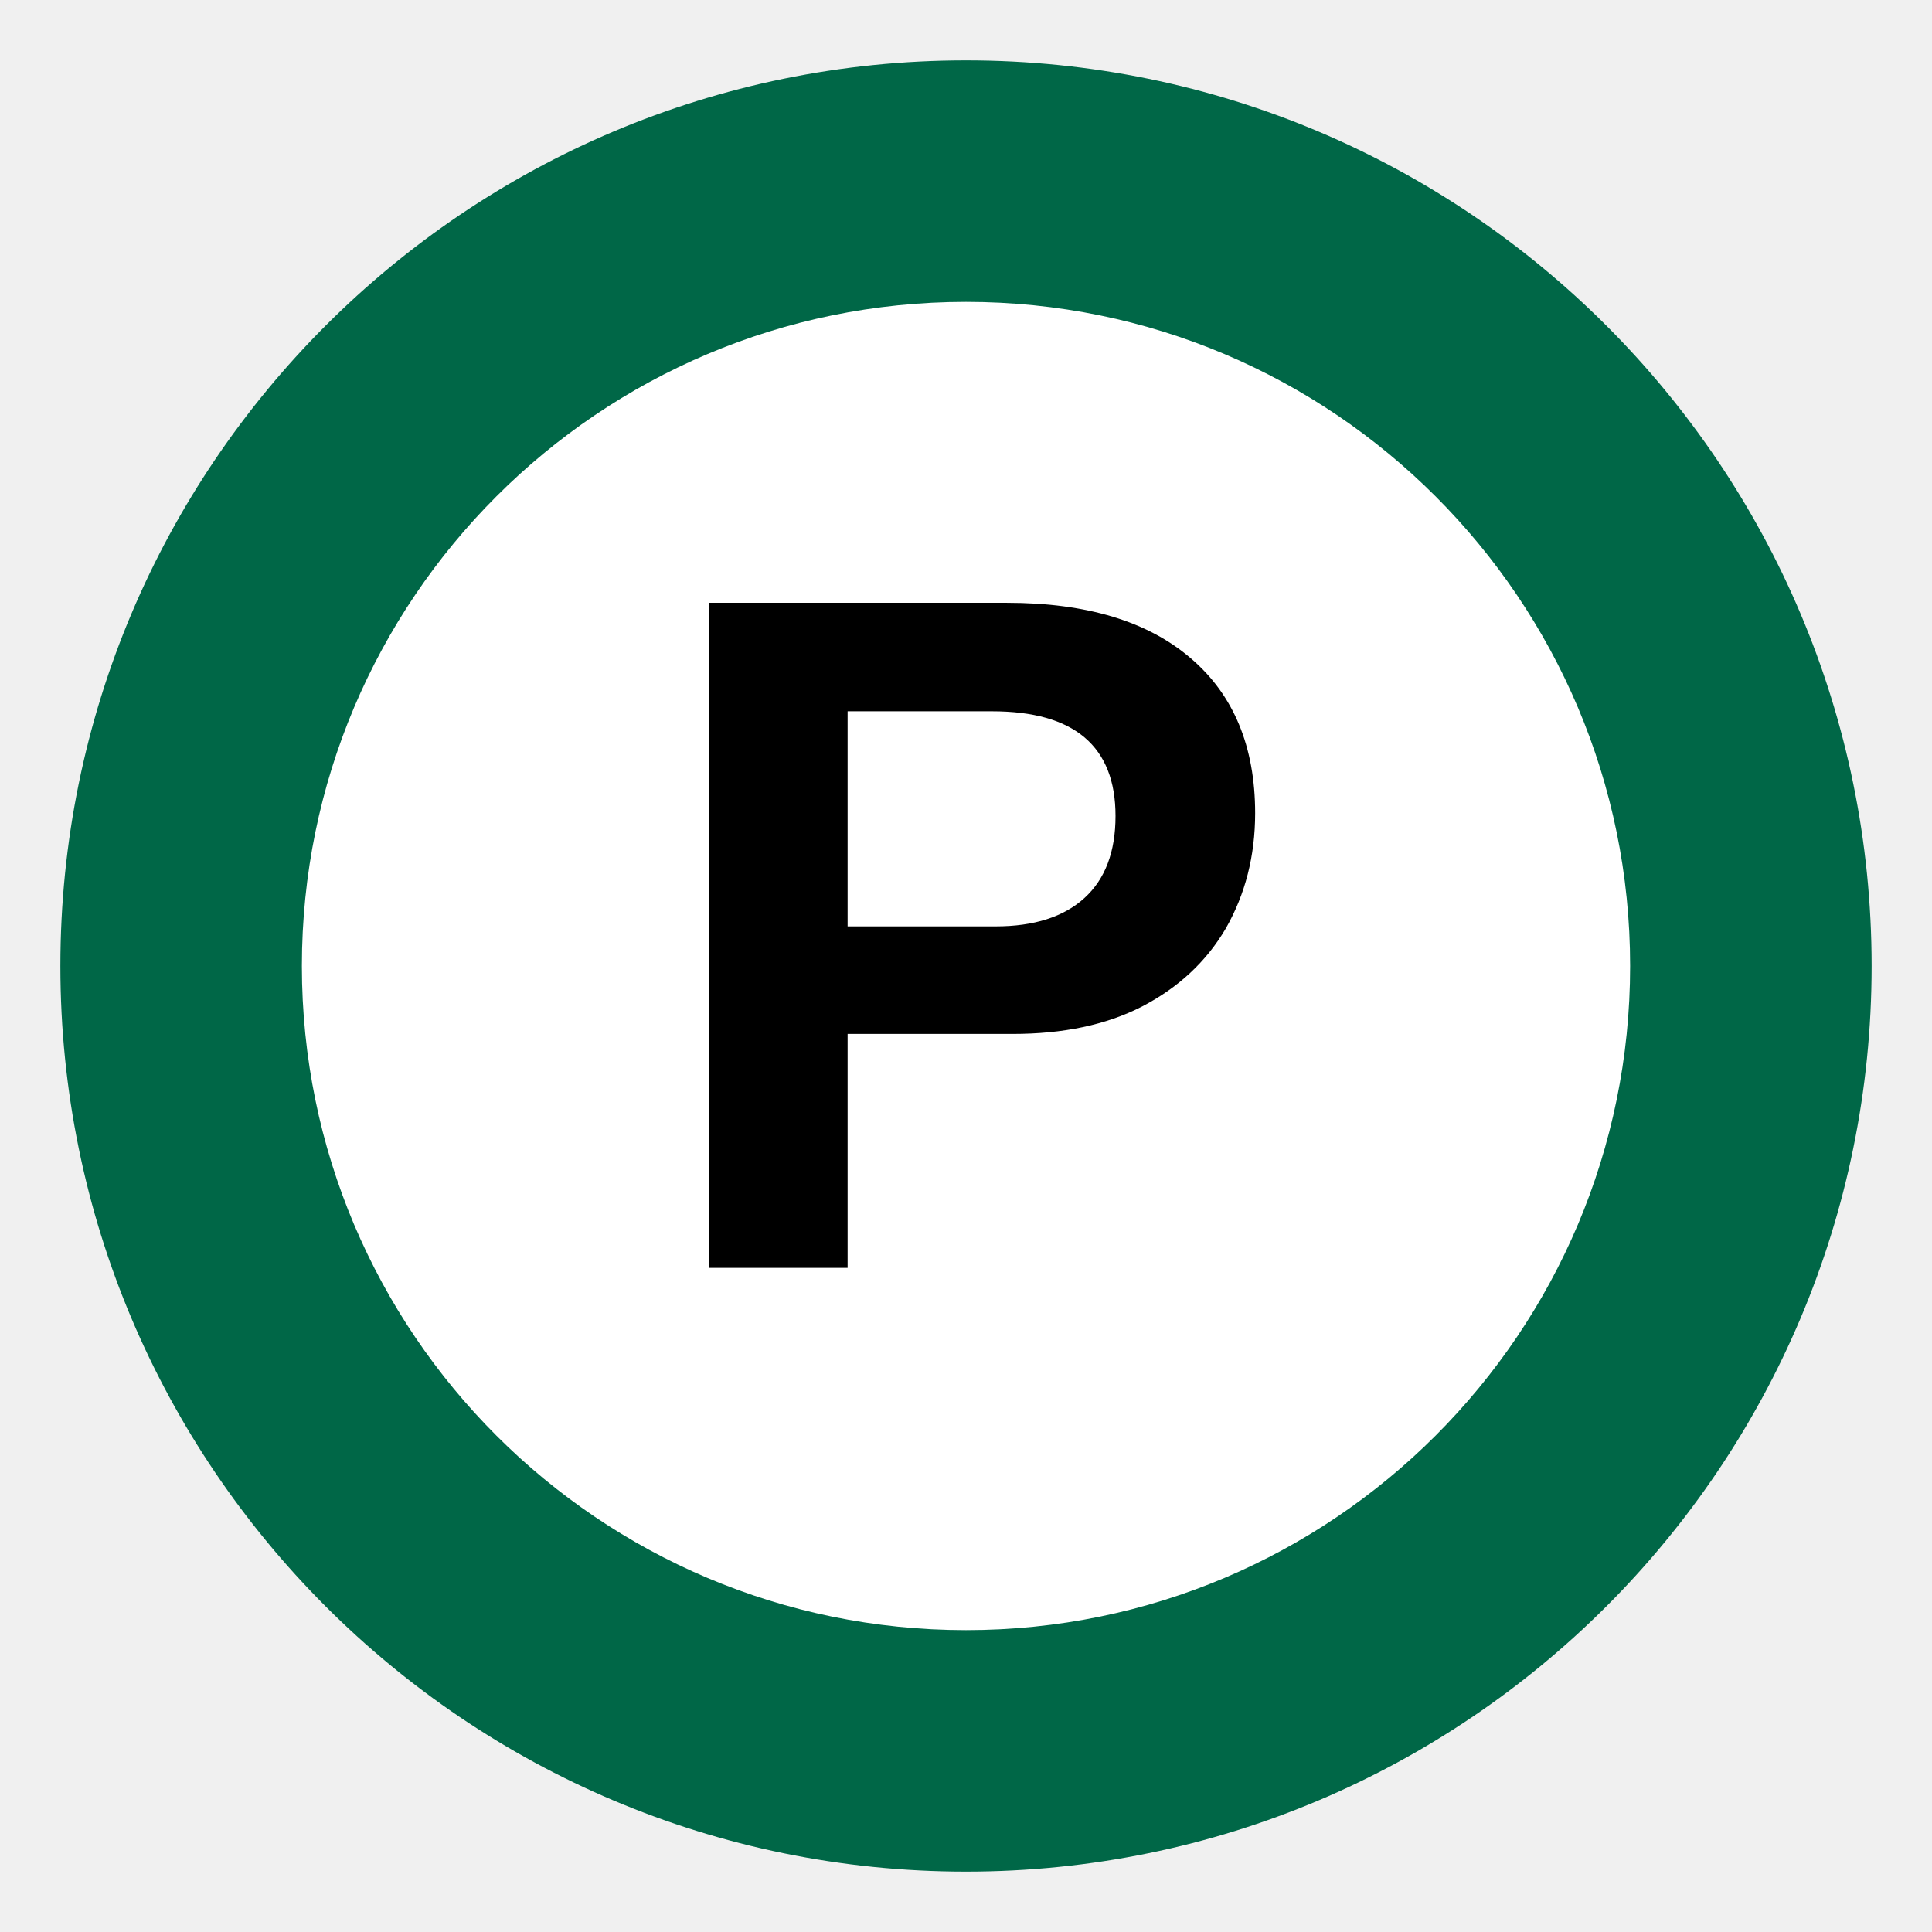
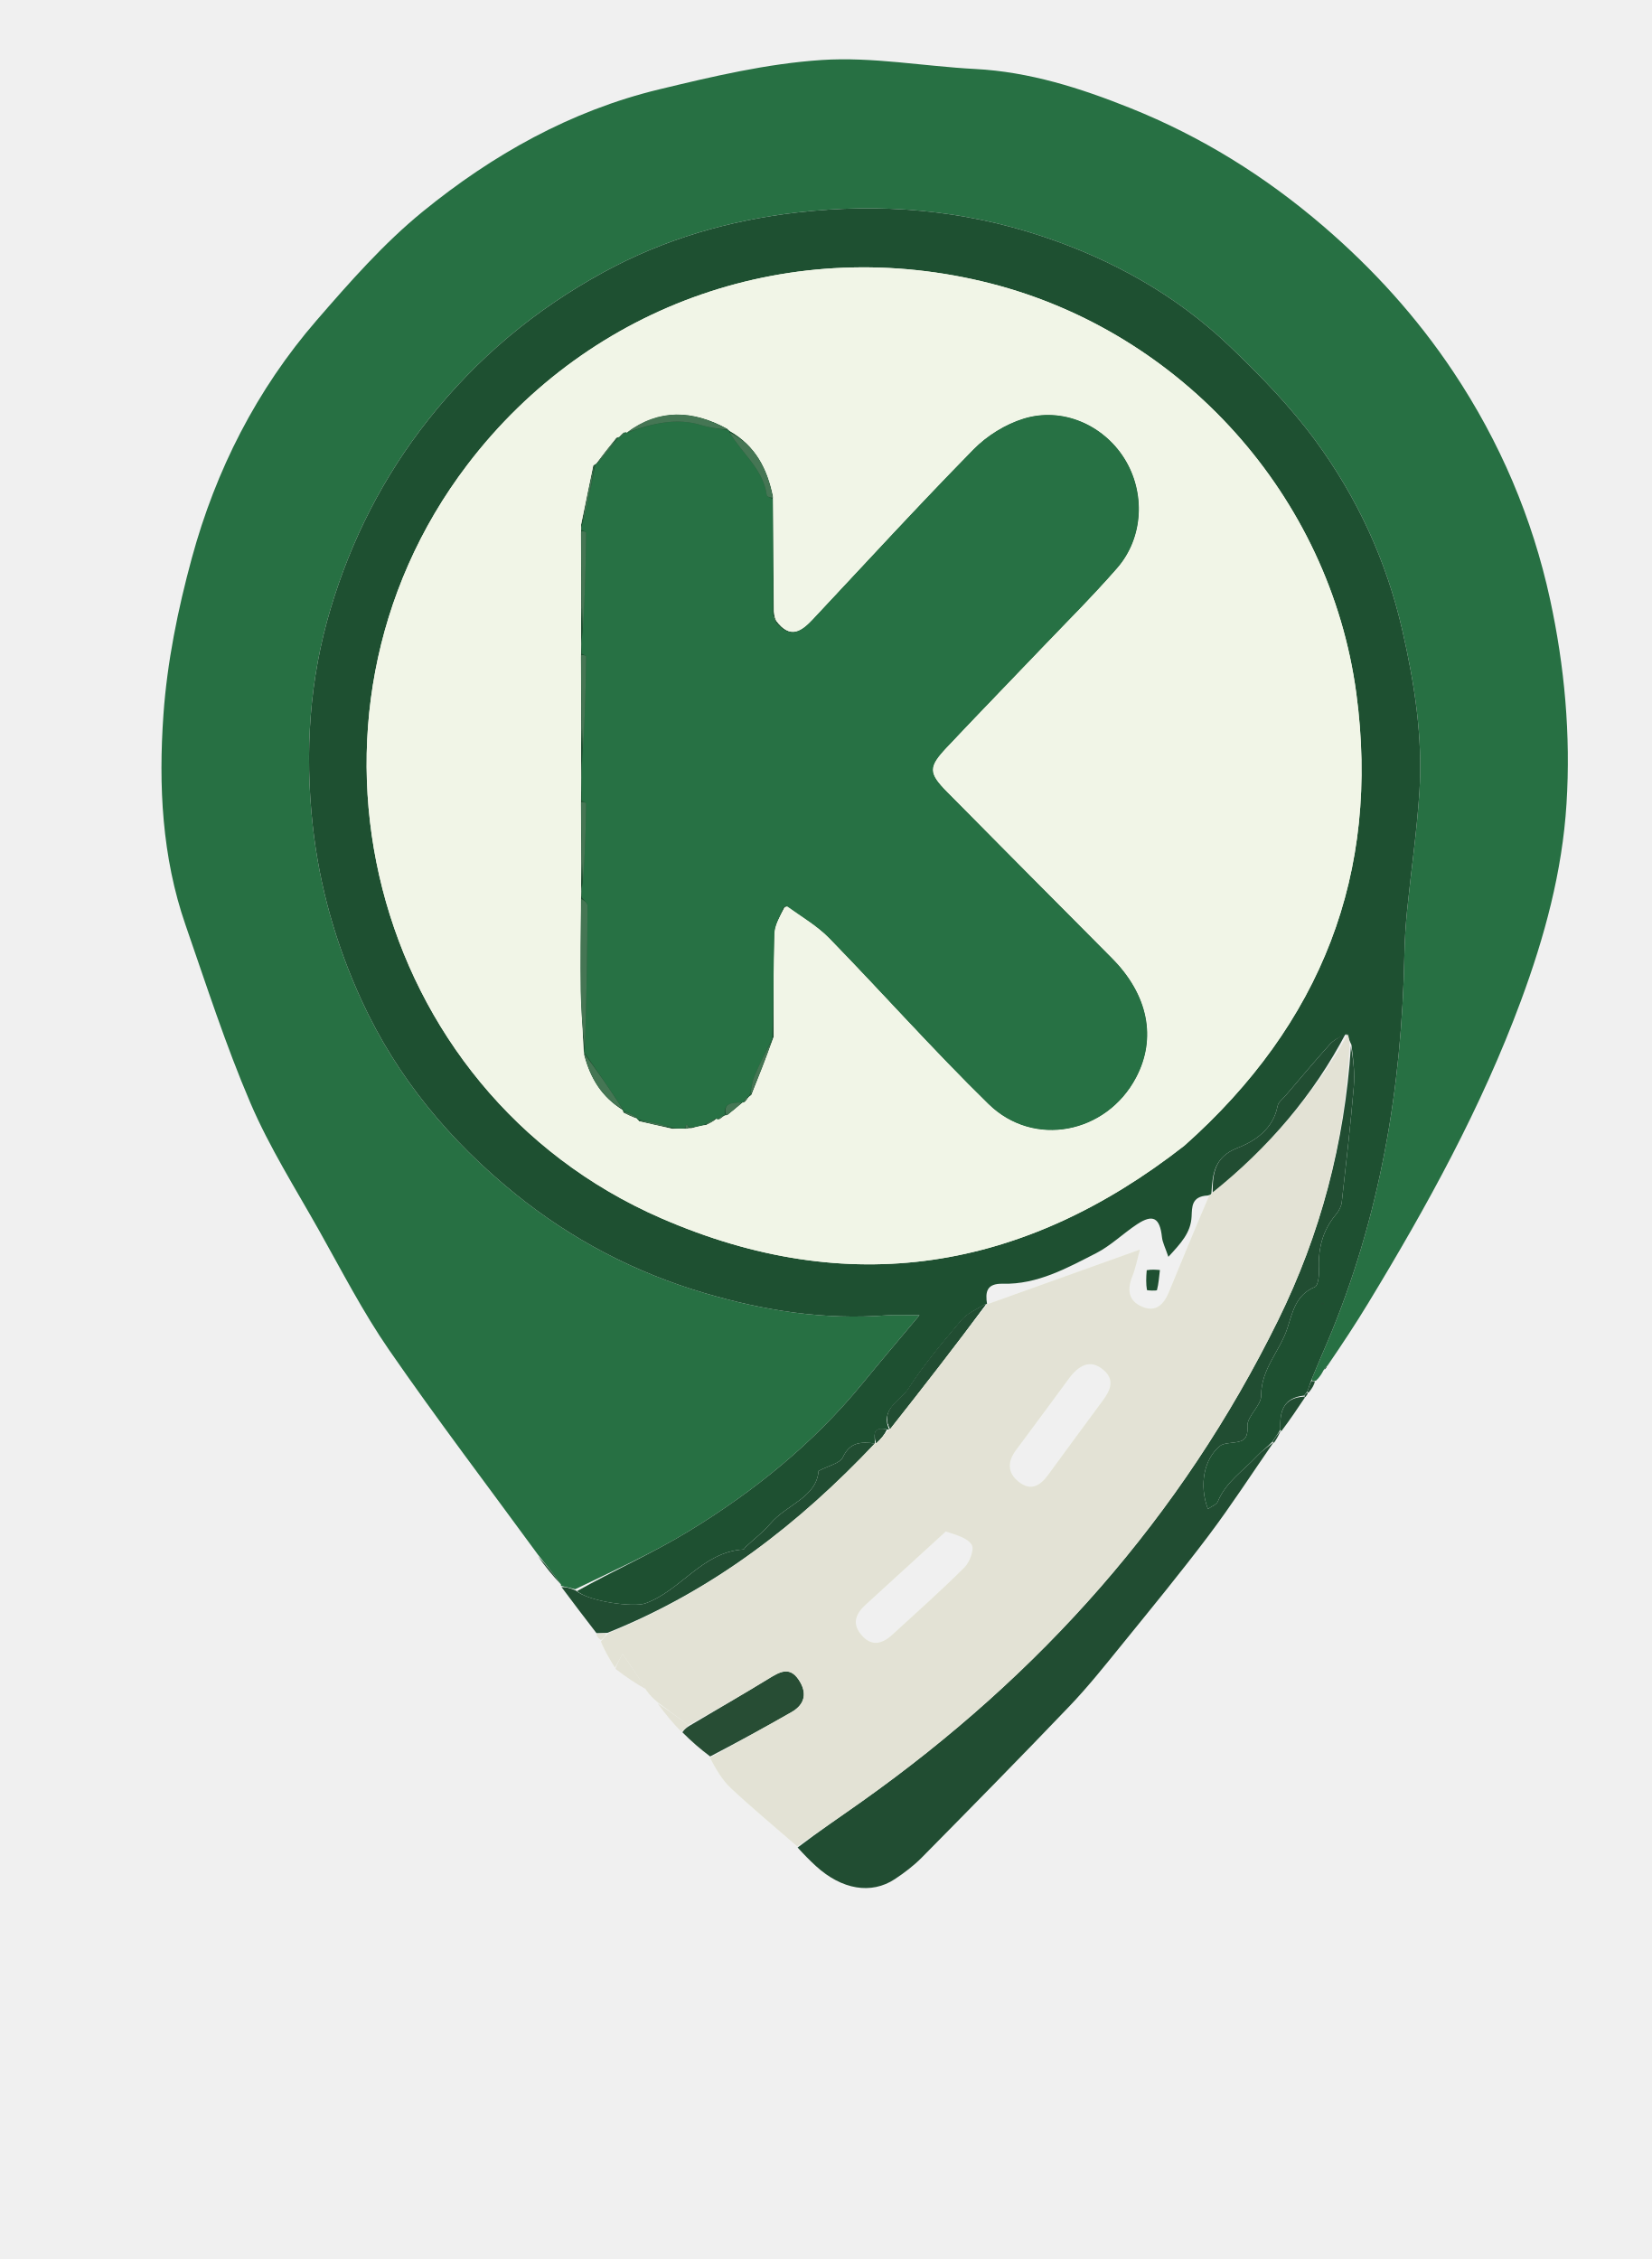
- <svg xmlns="http://www.w3.org/2000/svg" viewBox="0 0 32 32">
-   <circle cx="16" cy="16" r="15" fill="#006747" />
-   <circle cx="16" cy="16" r="11" fill="white" />
-   <text x="16" y="21" font-family="Arial, sans-serif" font-size="16" font-weight="bold" fill="black" text-anchor="middle">P</text>
+ <svg xmlns="http://www.w3.org/2000/svg" version="1.1" id="Layer_1" x="0px" y="0px" width="100%" viewBox="0 0 427 584" enable-background="new 0 0 427 584" xml:space="preserve">
+   <path fill="none" opacity="1" stroke="none" d=" M1,213   C1,142.017 1,71.535 1,1.026   C143.281,1.026 285.561,1.026 427.921,1.026   C427.921,195.566 427.921,390.132 427.921,584.849   C285.667,584.849 143.333,584.849 1,584.849   C1,461.105 1,337.303 1,213  M338.65,359.796   C339.168,358.916 339.687,358.035 340.73,356.837   C341.203,355.955 341.676,355.073 342.604,353.962   C342.799,353.69 342.994,353.417 343.68,352.633   C346.997,347.414 350.407,342.251 353.616,336.966   C368.826,311.924 382.923,286.32 393.133,258.743   C399.244,242.24 403.824,225.385 404.925,207.753   C406.036,189.972 404.427,172.266 400.676,154.972   C396.102,133.882 387.685,114.148 375.637,96.088   C366.216,81.965 354.97,69.562 342.067,58.476   C327.018,45.547 310.495,35.272 292.106,27.911   C279.212,22.75 266.113,18.571 252.073,17.835   C238.821,17.139 225.497,14.648 212.375,15.513   C198.264,16.443 184.208,19.771 170.382,23.106   C147.52,28.619 127.288,40.01 109.252,54.72   C99.18,62.934 90.416,72.913 81.86,82.788   C66.348,100.693 55.77,121.533 49.583,144.278   C45.985,157.506 43.19,171.202 42.24,184.84   C40.968,203.087 41.848,221.511 47.955,239.126   C53.303,254.555 58.315,270.155 64.73,285.143   C69.633,296.597 76.386,307.274 82.519,318.183   C88.356,328.564 93.829,339.231 100.579,349.001   C112.982,366.953 126.206,384.339 139.039,402.677   C141.032,405.109 143.024,407.541 144.999,409.999   C144.999,409.999 145.023,409.981 145.277,410.621   C148.241,414.475 151.205,418.33 154.095,422.773   C154.41,423.178 154.725,423.584 155.045,424.765   C156.348,426.883 157.65,429.001 159.247,431.765   C161.823,433.531 164.399,435.296 167.181,437.644   C168.104,438.436 169.028,439.228 170.021,440.722   C171.988,443.116 173.956,445.51 176.502,448.256   C178.732,450.188 180.961,452.12 183.113,454.763   C185.038,457.294 186.66,460.148 188.949,462.29   C194.493,467.477 200.348,472.332 206.265,477.926   C207.816,479.432 209.329,480.98 210.926,482.436   C217.593,488.517 225.202,489.83 231.313,485.784   C233.783,484.149 236.198,482.318 238.272,480.215   C251.096,467.216 263.91,454.203 276.523,441   C281.293,436.006 285.617,430.571 289.973,425.199   C297.547,415.858 305.188,406.559 312.422,396.958   C318.261,389.209 323.542,381.04 329.645,372.785   C330.101,371.862 330.558,370.939 331.638,369.754   C333.526,366.93 335.415,364.106 337.646,360.95   C337.83,360.687 337.979,360.407 338.65,359.796  z" />
+   <path fill="#277043" opacity="1" stroke="none" d=" M342.149,354.191   C341.676,355.073 341.203,355.955 340.154,356.953   C339.367,357.053 339.157,357.037 339.008,356.654   C340.449,353.1 341.857,349.923 343.207,346.723   C356.685,314.783 362.369,281.3 363.019,246.811   C363.09,243.004 363.333,239.191 363.714,235.403   C364.741,225.19 366.233,215.012 366.9,204.779   C367.823,190.605 365.627,176.675 362.469,162.874   C358.375,144.979 350.791,128.56 340.012,113.895   C333.471,104.996 325.627,96.918 317.598,89.281   C303.82,76.177 287.438,67.085 269.421,61.095   C248.789,54.237 227.641,52.428 206.038,54.934   C188.395,56.98 171.689,61.822 156.07,70.339   C138.356,79.999 123.283,92.583 110.692,108.52   C99.058,123.245 90.818,139.5 85.484,157.273   C79.982,175.606 78.749,194.331 80.841,213.435   C82.58,229.306 86.913,244.376 93.501,258.711   C102.593,278.496 116.248,294.921 133.159,308.61   C147.775,320.441 164.076,328.965 182.173,334.305   C197.575,338.85 213.109,341.277 229.164,340.043   C231.507,339.863 233.875,340.018 237.668,340.018   C232.065,346.722 227.459,352.135 222.96,357.636   C210.301,373.115 194.961,385.528 178.013,395.86   C168.72,401.525 158.693,405.986 148.676,410.857   C147.244,410.477 146.134,410.229 145.023,409.981   C145.023,409.981 144.999,409.999 145.001,409.622   C143.031,406.817 141.06,404.389 139.088,401.961   C126.206,384.339 112.982,366.953 100.579,349.001   C93.829,339.231 88.356,328.564 82.519,318.183   C76.386,307.274 69.633,296.597 64.73,285.143   C58.315,270.155 53.303,254.555 47.955,239.126   C41.848,221.511 40.968,203.087 42.24,184.84   C43.19,171.202 45.985,157.506 49.583,144.278   C55.77,121.533 66.348,100.693 81.86,82.788   C90.416,72.913 99.18,62.934 109.252,54.72   C127.288,40.01 147.52,28.619 170.382,23.106   C184.208,19.771 198.264,16.443 212.375,15.513   C225.497,14.648 238.821,17.139 252.073,17.835   C266.113,18.571 279.212,22.75 292.106,27.911   C310.495,35.272 327.018,45.547 342.067,58.476   C354.97,69.562 366.216,81.965 375.637,96.088   C387.685,114.148 396.102,133.882 400.676,154.972   C404.427,172.266 406.036,189.972 404.925,207.753   C403.824,225.385 399.244,242.24 393.133,258.743   C382.923,286.32 368.826,311.924 353.616,336.966   C350.407,342.251 346.997,347.414 343.19,352.983   C342.517,353.618 342.333,353.905 342.149,354.191  z" />
+   <path fill="#F1F5E7" opacity="1" stroke="none" d=" M206.078,477.32   C200.348,472.332 194.493,467.477 188.949,462.29   C186.66,460.148 185.038,457.294 183.528,454.435   C190.843,450.282 197.782,446.527 204.625,442.602   C208.204,440.549 208.665,437.493 206.399,434.175   C204.017,430.686 201.417,432.303 198.697,433.965   C191.93,438.102 185.07,442.088 177.932,445.98   C175.062,443.889 172.507,441.954 169.952,440.019   C169.028,439.228 168.104,438.436 167.087,436.985   C165.103,433.606 163.214,430.886 160.921,427.584   C159.898,429.421 159.426,430.27 158.953,431.119   C157.65,429.001 156.348,426.883 155.336,424.365   C156.096,423.422 156.566,422.878 157.372,422.172   C184.397,411.156 206.536,393.927 226.136,373.16   C226.113,373.148 226.141,373.186 226.428,373.066   C227.656,371.895 228.596,370.844 229.613,369.732   C229.689,369.67 229.793,369.503 230.054,369.333   C238.612,358.49 246.909,347.818 255.155,337.126   C255.104,337.107 255.15,337.207 255.507,337.078   C268.516,332.414 281.168,327.879 294.657,323.045   C293.93,325.663 293.525,327.874 292.702,329.918   C291.313,333.37 291.596,336.282 295.25,337.829   C298.867,339.36 300.881,337.111 302.152,334.042   C305.587,325.751 308.97,317.439 312.568,309.091   C313.012,308.894 313.138,308.672 313.463,308.255   C327.904,296.661 339.518,283.087 348.428,267.362   C348.711,268.413 348.835,269.207 348.836,270.398   C347.571,295.587 341.3,319.093 330.38,341.297   C305.382,392.128 268.834,433.045 222.795,465.712   C217.262,469.638 211.652,473.453 206.078,477.32  M244.464,395.92   C237.591,402.202 230.722,408.488 223.843,414.763   C221.359,417.029 220.065,419.517 222.549,422.547   C225.213,425.796 228.017,425.042 230.711,422.57   C236.961,416.836 243.308,411.196 249.308,405.209   C250.666,403.854 251.905,400.544 251.184,399.365   C250.078,397.558 247.226,396.819 244.464,395.92  M276.618,355.949   C271.977,362.233 267.362,368.537 262.683,374.792   C260.431,377.802 260.284,380.662 263.334,383.091   C266.425,385.552 268.859,384.128 270.89,381.357   C275.608,374.918 280.323,368.476 285.075,362.062   C287.026,359.429 288.255,356.712 285.239,354.156   C282.23,351.607 279.418,352.418 276.618,355.949  z" />
+   <path fill="#214D32" opacity="1" stroke="none" d=" M206.172,477.623   C211.652,473.453 217.262,469.638 222.795,465.712   C268.834,433.045 305.382,392.128 330.38,341.297   C341.3,319.093 347.571,295.587 349.202,270.471   C349.792,273.762 350.24,277.406 349.934,280.986   C349.084,290.932 347.954,300.856 346.83,310.777   C346.706,311.869 346.098,313.051 345.376,313.905   C341.85,318.079 340.668,322.876 340.934,328.24   C341.01,329.768 340.715,332.364 339.864,332.716   C334.963,334.747 334.15,339.092 332.776,343.356   C330.872,349.267 325.952,353.886 325.994,360.801   C326.01,363.43 322.29,366.15 322.446,368.696   C322.688,372.659 320.746,372.702 318.165,373.02   C317.215,373.137 316.087,373.234 315.394,373.785   C311.242,377.087 309.872,383.876 312.232,390.108   C313.183,389.417 314.461,388.984 314.799,388.163   C316.894,383.07 321.461,380.17 324.986,376.361   C326.161,375.09 327.63,374.09 328.99,372.989   C329.017,373.012 329.07,373.058 329.07,373.058   C323.542,381.04 318.261,389.209 312.422,396.958   C305.188,406.559 297.547,415.858 289.973,425.199   C285.617,430.571 281.293,436.006 276.523,441   C263.91,454.203 251.096,467.216 238.272,480.215   C236.198,482.318 233.783,484.149 231.313,485.784   C225.202,489.83 217.593,488.517 210.926,482.436   C209.329,480.98 207.816,479.432 206.172,477.623  z" />
+   <path fill="#214D32" opacity="1" stroke="none" d=" M226.159,373.173   C206.536,393.927 184.397,411.156 157.017,422.119   C155.605,422.214 154.887,422.199 154.169,422.185   C151.205,418.33 148.241,414.475 145.15,410.301   C146.134,410.229 147.244,410.477 148.851,411.187   C152.092,414.007 163.764,415.599 166.795,414.514   C176.002,411.22 181.497,401.229 192.129,400.568   C192.358,400.554 192.54,400.087 192.776,399.867   C194.916,397.871 197.281,396.068 199.163,393.854   C203.352,388.929 211.074,387.112 211.589,380.267   C214.219,378.868 217.129,378.31 217.863,376.736   C219.748,372.695 222.71,372.731 226.159,373.173  z" />
+   <path fill="#274D34" opacity="1" stroke="none" d=" M178.248,446.135   C185.07,442.088 191.93,438.102 198.697,433.965   C201.417,432.303 204.017,430.686 206.399,434.175   C208.665,437.493 208.204,440.549 204.625,442.602   C197.782,446.527 190.843,450.282 183.568,454.08   C180.961,452.12 178.732,450.188 176.388,447.83   C176.932,446.981 177.59,446.558 178.248,446.135  z" />
+   <path fill="#214D32" opacity="1" stroke="none" d=" M337.303,361.283   C335.415,364.106 333.526,366.93 331.309,369.869   C330.981,369.983 330.947,369.951 330.964,369.543   C330.733,364.756 331.789,361.341 337.074,361.068   C337.15,361.14 337.303,361.283 337.303,361.283  z" />
+   <path fill="#E3E2D5" opacity="1" stroke="none" d=" M159.1,431.442   C159.426,430.27 159.898,429.421 160.921,427.584   C163.214,430.886 165.103,433.606 166.984,436.694   C164.399,435.296 161.823,433.531 159.1,431.442  z" />
+   <path fill="#E3E2D5" opacity="1" stroke="none" d=" M177.932,445.98   C177.59,446.558 176.932,446.981 176.099,447.654   C173.956,445.51 171.988,443.116 169.986,440.37   C172.507,441.954 175.062,443.889 177.932,445.98  z" />
+   <path fill="#214D32" opacity="1" stroke="none" d=" M139.064,402.319   C141.06,404.389 143.031,406.817 145.01,409.609   C143.024,407.541 141.032,405.109 139.064,402.319  z" />
+   <path fill="#E3E2D5" opacity="1" stroke="none" d=" M154.132,422.479   C154.887,422.199 155.605,422.214 156.679,422.281   C156.566,422.878 156.096,423.422 155.334,423.978   C154.725,423.584 154.41,423.178 154.132,422.479  z" />
+   <path fill="#214D32" opacity="1" stroke="none" d=" M338.947,357.021   C339.157,357.037 339.367,357.053 339.891,357.111   C339.687,358.035 339.168,358.916 338.344,359.92   C338.037,360.044 337.976,359.982 337.986,359.652   C338.313,358.555 338.63,357.788 338.947,357.021  z" />
+   <path fill="#214D32" opacity="1" stroke="none" d=" M330.998,369.999   C330.558,370.939 330.101,371.862 329.357,372.921   C329.07,373.058 329.017,373.012 329.009,372.644   C329.65,371.501 330.298,370.726 330.947,369.951   C330.947,369.951 330.981,369.983 330.998,369.999  z" />
+   <path fill="#214D32" opacity="1" stroke="none" d=" M338.066,360.076   C337.979,360.407 337.83,360.687 337.475,361.116   C337.303,361.283 337.15,361.14 337.187,360.855   C337.421,360.306 337.672,360.11 337.976,359.982   C337.976,359.982 338.037,360.044 338.066,360.076  z" />
+   <path fill="#1E5031" opacity="1" stroke="none" d=" M342.376,354.076   C342.333,353.905 342.517,353.618 342.945,353.239   C342.994,353.417 342.799,353.69 342.376,354.076  z" />
+   <path fill="#1E5031" opacity="1" stroke="none" d=" M337.986,359.652   C337.672,360.11 337.421,360.306 337.111,360.784   C331.789,361.341 330.733,364.756 330.964,369.543   C330.298,370.726 329.65,371.501 328.983,372.621   C327.63,374.09 326.161,375.09 324.986,376.361   C321.461,380.17 316.894,383.07 314.799,388.163   C314.461,388.984 313.183,389.417 312.232,390.108   C309.872,383.876 311.242,377.087 315.394,373.785   C316.087,373.234 317.215,373.137 318.165,373.02   C320.746,372.702 322.688,372.659 322.446,368.696   C322.29,366.15 326.01,363.43 325.994,360.801   C325.952,353.886 330.872,349.267 332.776,343.356   C334.15,339.092 334.963,334.747 339.864,332.716   C340.715,332.364 341.01,329.768 340.934,328.24   C340.668,322.876 341.85,318.079 345.376,313.905   C346.098,313.051 346.706,311.869 346.83,310.777   C347.954,300.856 349.084,290.932 349.934,280.986   C350.24,277.406 349.792,273.762 349.323,270.075   C348.835,269.207 348.711,268.413 348.059,267.365   C346.237,268.075 344.741,268.858 343.687,270.036   C339.817,274.358 336.088,278.807 332.32,283.218   C331.572,284.093 330.432,284.929 330.239,285.931   C329.105,291.809 324.53,294.963 319.894,296.758   C313.919,299.071 313.445,303.396 313.139,308.379   C313.138,308.672 313.012,308.894 312.159,309.064   C307.918,309.3 308.142,312.062 308.01,314.535   C307.785,318.734 305.234,321.405 302.011,324.916   C301.209,322.527 300.498,321.208 300.351,319.829   C299.817,314.832 298.037,313.779 293.918,316.495   C290.308,318.876 287.136,322.032 283.328,323.978   C275.754,327.846 268.139,332.087 259.246,331.872   C254.993,331.77 254.644,333.997 255.15,337.207   C255.15,337.207 255.104,337.107 254.79,337.118   C252.469,338.502 250.04,339.52 248.532,341.312   C243.722,347.029 238.847,352.772 234.826,359.037   C232.798,362.197 227.524,364.19 229.793,369.503   C229.793,369.503 229.689,369.67 229.228,369.53   C225.18,368.781 226.229,371.376 226.141,373.186   C226.141,373.186 226.113,373.148 226.136,373.16   C222.71,372.731 219.748,372.695 217.863,376.736   C217.129,378.31 214.219,378.868 211.589,380.267   C211.074,387.112 203.352,388.929 199.163,393.854   C197.281,396.068 194.916,397.871 192.776,399.867   C192.54,400.087 192.358,400.554 192.129,400.568   C181.497,401.229 176.002,411.22 166.795,414.514   C163.764,415.599 152.092,414.007 149.173,411.319   C158.693,405.986 168.72,401.525 178.013,395.86   C194.961,385.528 210.301,373.115 222.96,357.636   C227.459,352.135 232.065,346.722 237.668,340.018   C233.875,340.018 231.507,339.863 229.164,340.043   C213.109,341.277 197.575,338.85 182.173,334.305   C164.076,328.965 147.775,320.441 133.159,308.61   C116.248,294.921 102.593,278.496 93.501,258.711   C86.913,244.376 82.58,229.306 80.841,213.435   C78.749,194.331 79.982,175.606 85.484,157.273   C90.818,139.5 99.058,123.245 110.692,108.52   C123.283,92.583 138.356,79.999 156.07,70.339   C171.689,61.822 188.395,56.98 206.038,54.934   C227.641,52.428 248.789,54.237 269.421,61.095   C287.438,67.085 303.82,76.177 317.598,89.281   C325.627,96.918 333.471,104.996 340.012,113.895   C350.791,128.56 358.375,144.979 362.469,162.874   C365.627,176.675 367.823,190.605 366.9,204.779   C366.233,215.012 364.741,225.19 363.714,235.403   C363.333,239.191 363.09,243.004 363.019,246.811   C362.369,281.3 356.685,314.783 343.207,346.723   C341.857,349.923 340.449,353.1 339.008,356.654   C338.63,357.788 338.313,358.555 337.986,359.652  z" />
+   <path fill="#E3E2D5" opacity="1" stroke="none" d=" M206.078,477.32   C200.348,472.332 194.493,467.477 188.949,462.29   C186.66,460.148 185.038,457.294 183.528,454.435   C190.843,450.282 197.782,446.527 204.625,442.602   C208.204,440.549 208.665,437.493 206.399,434.175   C204.017,430.686 201.417,432.303 198.697,433.965   C191.93,438.102 185.07,442.088 177.932,445.98   C175.062,443.889 172.507,441.954 169.952,440.019   C169.028,439.228 168.104,438.436 167.087,436.985   C165.103,433.606 163.214,430.886 160.921,427.584   C159.898,429.421 159.426,430.27 158.953,431.119   C157.65,429.001 156.348,426.883 155.336,424.365   C156.096,423.422 156.566,422.878 157.372,422.172   C184.397,411.156 206.536,393.927 226.136,373.16   C226.113,373.148 226.141,373.186 226.428,373.066   C227.656,371.895 228.596,370.844 229.613,369.732   C229.689,369.67 229.793,369.503 230.054,369.333   C238.612,358.49 246.909,347.818 255.155,337.126   C255.104,337.107 255.15,337.207 255.507,337.078   C268.516,332.414 281.168,327.879 294.657,323.045   C293.93,325.663 293.525,327.874 292.702,329.918   C291.313,333.37 291.596,336.282 295.25,337.829   C298.867,339.36 300.881,337.111 302.152,334.042   C305.587,325.751 308.97,317.439 312.568,309.091   C313.012,308.894 313.138,308.672 313.463,308.255   C327.904,296.661 339.518,283.087 348.428,267.362   C348.711,268.413 348.835,269.207 348.836,270.398   C347.571,295.587 341.3,319.093 330.38,341.297   C305.382,392.128 268.834,433.045 222.795,465.712   C217.262,469.638 211.652,473.453 206.078,477.32  M244.464,395.92   C237.591,402.202 230.722,408.488 223.843,414.763   C221.359,417.029 220.065,419.517 222.549,422.547   C225.213,425.796 228.017,425.042 230.711,422.57   C236.961,416.836 243.308,411.196 249.308,405.209   C250.666,403.854 251.905,400.544 251.184,399.365   C250.078,397.558 247.226,396.819 244.464,395.92  M276.618,355.949   C271.977,362.233 267.362,368.537 262.683,374.792   C260.431,377.802 260.284,380.662 263.334,383.091   C266.425,385.552 268.859,384.128 270.89,381.357   C275.608,374.918 280.323,368.476 285.075,362.062   C287.026,359.429 288.255,356.712 285.239,354.156   C282.23,351.607 279.418,352.418 276.618,355.949  z" />
+   <path fill="#214D32" opacity="1" stroke="none" d=" M230.054,369.333   C227.524,364.19 232.798,362.197 234.826,359.037   C238.847,352.772 243.722,347.029 248.532,341.312   C250.04,339.52 252.469,338.502 254.841,337.138   C246.909,347.818 238.612,358.49 230.054,369.333  z" />
+   <path fill="#214D32" opacity="1" stroke="none" d=" M226.428,373.066   C226.229,371.376 225.18,368.781 229.151,369.591   C228.596,370.844 227.656,371.895 226.428,373.066  z" />
+   <path fill="#F1F5E7" opacity="1" stroke="none" d=" M306.148,296.172   C264.476,328.775 219.304,336.014 170.889,314.933   C95.416,282.07 70.92,185.6 120.86,120.081   C152.688,78.325 205.058,60.218 256.151,73.304   C305.44,85.928 343.704,128.088 350.583,179.204   C356.844,225.726 341.519,264.739 306.148,296.172  M185.909,289.392   C186.375,289.072 186.84,288.751 187.34,288.383   C187.34,288.383 187.399,288.391 188.041,288.277   C189.374,287.194 190.706,286.111 192,285   C192,285 192.027,285.039 192.546,284.893   C192.871,284.476 193.197,284.06 193.608,283.541   C193.608,283.541 193.696,283.44 194.233,283.092   C196.098,278.385 197.962,273.679 199.997,268.053   C200.014,259.147 199.877,250.237 200.157,241.339   C200.227,239.1 201.631,236.902 202.754,234.669   C202.754,234.669 202.964,234.411 203.693,234.329   C207.281,237.043 211.283,239.354 214.385,242.54   C228.199,256.734 241.374,271.57 255.526,285.412   C267.225,296.855 285.991,293.067 293.645,278.606   C299.051,268.392 296.791,257.157 287.42,247.717   C273.227,233.418 258.998,219.154 244.848,204.813   C239.911,199.809 239.892,198.333 244.718,193.202   C252.59,184.835 260.606,176.604 268.536,168.293   C275.317,161.186 282.307,154.26 288.758,146.865   C295.647,138.967 296.133,127.218 290.586,118.444   C285.12,109.796 274.565,105.156 264.597,108.231   C259.891,109.683 255.132,112.636 251.673,116.162   C237.567,130.537 223.943,145.386 210.169,160.086   C207.239,163.212 204.312,165.36 200.639,160.487   C200.411,159.998 200.183,159.509 200.045,158.084   C199.943,148.401 199.842,138.718 199.812,128.276   C198.35,121.181 195.277,115.153 188.548,111.362   C188.548,111.362 188.401,111.297 187.962,110.807   C179.045,105.92 170.288,105.622 161.926,111.896   C161.926,111.896 161.793,111.685 161.217,111.797   C160.799,112.19 160.382,112.583 159.995,113.004   C159.995,113.004 159.979,112.967 159.332,113.153   C157.527,115.416 155.721,117.679 154.001,119.986   C154.001,119.986 153.933,119.918 153.351,120.319   C152.343,125.227 151.335,130.135 150.188,135.676   C150.239,136.103 150.29,136.53 150.136,137.88   C150.203,146.268 150.271,154.655 150.186,163.877   C150.237,165.571 150.287,167.264 150.125,169.88   C150.198,177.934 150.271,185.988 150.192,194.952   C150.242,198.953 150.292,202.955 150.131,207.879   C150.206,214.6 150.28,221.322 150.202,228.817   C150.252,229.864 150.302,230.91 150.136,232.878   C150.115,240.67 149.993,248.464 150.111,256.255   C150.185,261.182 150.616,266.105 150.846,271.536   C150.909,271.694 150.971,271.852 150.982,272.762   C152.538,278.761 155.6,283.717 160.994,287.016   C160.994,287.016 160.9,287.079 161.182,287.676   C162.348,288.238 163.514,288.8 164.664,289.195   C164.664,289.195 164.725,289.35 165.197,289.878   C167.81,290.462 170.423,291.046 173.807,291.832   C174.861,291.785 175.915,291.738 177.519,291.82   C177.693,291.746 177.866,291.672 178.712,291.687   C179.799,291.381 180.886,291.075 182.593,290.824   C183.496,290.363 184.4,289.901 185.359,289.125   C185.359,289.125 185.33,289.445 185.909,289.392  z" />
+   <path fill="#214D32" opacity="1" stroke="none" d=" M230.054,369.333   C227.524,364.19 232.798,362.197 234.826,359.037   C238.847,352.772 243.722,347.029 248.532,341.312   C250.04,339.52 252.469,338.502 254.841,337.138   C246.909,347.818 238.612,358.49 230.054,369.333  z" />
+   <path fill="#214D32" opacity="1" stroke="none" d=" M226.428,373.066   C226.229,371.376 225.18,368.781 229.151,369.591   C228.596,370.844 227.656,371.895 226.428,373.066  z" />
+   <path fill="#F1F5E7" opacity="1" stroke="none" d=" M306.148,296.172   C264.476,328.775 219.304,336.014 170.889,314.933   C95.416,282.07 70.92,185.6 120.86,120.081   C152.688,78.325 205.058,60.218 256.151,73.304   C305.44,85.928 343.704,128.088 350.583,179.204   C356.844,225.726 341.519,264.739 306.148,296.172  M185.909,289.392   C186.375,289.072 186.84,288.751 187.34,288.383   C187.34,288.383 187.399,288.391 188.041,288.277   C189.374,287.194 190.706,286.111 192,285   C192,285 192.027,285.039 192.546,284.893   C192.871,284.476 193.197,284.06 193.608,283.541   C193.608,283.541 193.696,283.44 194.233,283.092   C196.098,278.385 197.962,273.679 199.997,268.053   C200.014,259.147 199.877,250.237 200.157,241.339   C200.227,239.1 201.631,236.902 202.754,234.669   C202.754,234.669 202.964,234.411 203.693,234.329   C207.281,237.043 211.283,239.354 214.385,242.54   C228.199,256.734 241.374,271.57 255.526,285.412   C267.225,296.855 285.991,293.067 293.645,278.606   C299.051,268.392 296.791,257.157 287.42,247.717   C273.227,233.418 258.998,219.154 244.848,204.813   C239.911,199.809 239.892,198.333 244.718,193.202   C252.59,184.835 260.606,176.604 268.536,168.293   C275.317,161.186 282.307,154.26 288.758,146.865   C295.647,138.967 296.133,127.218 290.586,118.444   C285.12,109.796 274.565,105.156 264.597,108.231   C259.891,109.683 255.132,112.636 251.673,116.162   C237.567,130.537 223.943,145.386 210.169,160.086   C207.239,163.212 204.312,165.36 200.639,160.487   C200.411,159.998 200.183,159.509 200.045,158.084   C199.943,148.401 199.842,138.718 199.812,128.276   C198.35,121.181 195.277,115.153 188.548,111.362   C188.548,111.362 188.401,111.297 187.962,110.807   C179.045,105.92 170.288,105.622 161.926,111.896   C161.926,111.896 161.793,111.685 161.217,111.797   C160.799,112.19 160.382,112.583 159.995,113.004   C159.995,113.004 159.979,112.967 159.332,113.153   C157.527,115.416 155.721,117.679 154.001,119.986   C154.001,119.986 153.933,119.918 153.351,120.319   C152.343,125.227 151.335,130.135 150.188,135.676   C150.239,136.103 150.29,136.53 150.136,137.88   C150.203,146.268 150.271,154.655 150.186,163.877   C150.237,165.571 150.287,167.264 150.125,169.88   C150.198,177.934 150.271,185.988 150.192,194.952   C150.242,198.953 150.292,202.955 150.131,207.879   C150.206,214.6 150.28,221.322 150.202,228.817   C150.252,229.864 150.302,230.91 150.136,232.878   C150.115,240.67 149.993,248.464 150.111,256.255   C150.185,261.182 150.616,266.105 150.846,271.536   C150.909,271.694 150.971,271.852 150.982,272.762   C152.538,278.761 155.6,283.717 160.994,287.016   C160.994,287.016 160.9,287.079 161.182,287.676   C162.348,288.238 163.514,288.8 164.664,289.195   C164.664,289.195 164.725,289.35 165.197,289.878   C167.81,290.462 170.423,291.046 173.807,291.832   C174.861,291.785 175.915,291.738 177.519,291.82   C177.693,291.746 177.866,291.672 178.712,291.687   C179.799,291.381 180.886,291.075 182.593,290.824   C183.496,290.363 184.4,289.901 185.359,289.125   C185.359,289.125 185.33,289.445 185.909,289.392  z" />
+   <path fill="#214D32" opacity="1" stroke="none" d=" M230.054,369.333   C227.524,364.19 232.798,362.197 234.826,359.037   C238.847,352.772 243.722,347.029 248.532,341.312   C250.04,339.52 252.469,338.502 254.841,337.138   C246.909,347.818 238.612,358.49 230.054,369.333  z" />
+   <path fill="#214D32" opacity="1" stroke="none" d=" M226.428,373.066   C226.229,371.376 225.18,368.781 229.151,369.591   C228.596,370.844 227.656,371.895 226.428,373.066  z" />
+   <path fill="#214D32" opacity="1" stroke="none" d=" M313.463,308.255   C313.445,303.396 313.919,299.071 319.894,296.758   C324.53,294.963 329.105,291.809 330.239,285.931   C330.432,284.929 331.572,284.093 332.32,283.218   C336.088,278.807 339.817,274.358 343.687,270.036   C344.741,268.858 346.237,268.075 347.899,267.108   C339.518,283.087 327.904,296.661 313.463,308.255  z" />
+   <path fill="#214D32" opacity="1" stroke="none" d=" M342.567,337.045   C342.196,337.271 341.827,337.268 341.46,337.239   C341.449,337.239 341.462,336.953 341.464,336.8   C341.832,336.804 342.201,336.809 342.567,337.045  z" />
+   <path fill="#1E5031" opacity="1" stroke="none" d=" M296.416,328.374   C297.699,328.154 298.761,328.244 299.823,328.333   C299.611,330.071 299.497,331.834 299.065,333.514   C299.01,333.729 296.496,333.647 296.468,333.48   C296.21,331.909 296.244,330.289 296.416,328.374  z" />
+   <path fill="#277144" opacity="1" stroke="none" d=" M202.422,234.685   C201.631,236.902 200.227,239.1 200.157,241.339   C199.877,250.237 200.014,259.147 199.575,268.607   C197.757,272.176 196.253,275.147 195.008,278.223   C194.341,279.869 194.119,281.695 193.696,283.44   C193.696,283.44 193.608,283.541 193.256,283.537   C192.611,284.035 192.319,284.537 192.027,285.039   C192.027,285.039 192,285 191.625,285.006   C189.031,285.073 186.859,285.187 187.399,288.391   C187.399,288.391 187.34,288.383 186.992,288.314   C186.206,288.646 185.768,289.045 185.33,289.445   C185.33,289.445 185.359,289.125 184.986,289.164   C183.733,289.724 182.853,290.246 181.973,290.769   C180.886,291.075 179.799,291.381 178.352,291.44   C177.812,291.02 177.633,290.846 177.453,290.671   C177.292,291.011 177.13,291.351 176.968,291.691   C175.915,291.738 174.861,291.785 173.305,291.403   C170.11,290.433 167.418,289.892 164.725,289.35   C164.725,289.35 164.664,289.195 164.697,288.896   C163.454,288.091 162.177,287.585 160.9,287.079   C160.9,287.079 160.994,287.016 160.976,286.685   C157.65,281.572 154.342,276.791 151.033,272.009   C150.971,271.852 150.909,271.694 151.159,270.982   C151.627,258.349 151.81,246.269 151.867,234.19   C151.871,233.448 150.88,232.701 150.352,231.957   C150.302,230.91 150.252,229.864 150.633,228.282   C151.232,221.082 151.414,214.419 151.515,207.754   C151.519,207.494 150.751,207.223 150.342,206.957   C150.292,202.955 150.242,198.953 150.623,194.349   C151.225,185.749 151.407,177.752 151.514,169.753   C151.517,169.493 150.747,169.223 150.338,168.958   C150.287,167.264 150.237,165.571 150.619,163.313   C151.225,154.417 151.409,146.085 151.518,137.752   C151.521,137.492 150.751,137.222 150.341,136.957   C150.29,136.53 150.239,136.103 150.605,135.224   C151.993,129.821 152.963,124.869 153.933,119.918   C153.933,119.918 154.001,119.986 154.312,119.938   C156.408,117.583 158.194,115.275 159.979,112.967   C159.979,112.967 159.995,113.004 160.294,112.976   C160.992,112.527 161.392,112.106 161.793,111.685   C161.793,111.685 161.926,111.896 162.167,111.87   C168.563,109.535 174.751,107.87 181.386,109.938   C183.646,110.643 186.058,110.858 188.401,111.297   C188.401,111.297 188.548,111.362 188.518,111.758   C191.871,117.341 197.272,121.289 198.196,128.012   C198.252,128.416 199.205,128.697 199.74,129.035   C199.842,138.718 199.943,148.401 199.798,158.711   C199.93,159.902 200.309,160.466 200.687,161.03   C204.312,165.36 207.239,163.212 210.169,160.086   C223.943,145.386 237.567,130.537 251.673,116.162   C255.132,112.636 259.891,109.683 264.597,108.231   C274.565,105.156 285.12,109.796 290.586,118.444   C296.133,127.218 295.647,138.967 288.758,146.865   C282.307,154.26 275.317,161.186 268.536,168.293   C260.606,176.604 252.59,184.835 244.718,193.202   C239.892,198.333 239.911,199.809 244.848,204.813   C258.998,219.154 273.227,233.418 287.42,247.717   C296.791,257.157 299.051,268.392 293.645,278.606   C285.991,293.067 267.225,296.855 255.526,285.412   C241.374,271.57 228.199,256.734 214.385,242.54   C211.283,239.354 207.281,237.043 203.257,234.17   C202.688,234.236 202.555,234.46 202.422,234.685  z" />
+   <path fill="#457654" opacity="1" stroke="none" d=" M150.244,232.417   C150.88,232.701 151.871,233.448 151.867,234.19   C151.81,246.269 151.627,258.349 151.18,270.729   C150.616,266.105 150.185,261.182 150.111,256.255   C149.993,248.464 150.115,240.67 150.244,232.417  z" />
+   <path fill="#457654" opacity="1" stroke="none" d=" M150.238,137.419   C150.751,137.222 151.521,137.492 151.518,137.752   C151.409,146.085 151.225,154.417 150.696,162.896   C150.271,154.655 150.203,146.268 150.238,137.419  z" />
+   <path fill="#457654" opacity="1" stroke="none" d=" M188.181,111.052   C186.058,110.858 183.646,110.643 181.386,109.938   C174.751,107.87 168.563,109.535 162.08,111.78   C170.288,105.622 179.045,105.92 188.181,111.052  z" />
+   <path fill="#457654" opacity="1" stroke="none" d=" M150.231,169.419   C150.747,169.223 151.517,169.493 151.514,169.753   C151.407,177.752 151.225,185.749 150.699,193.895   C150.271,185.988 150.198,177.934 150.231,169.419  z" />
+   <path fill="#457654" opacity="1" stroke="none" d=" M150.237,207.418   C150.751,207.223 151.519,207.494 151.515,207.754   C151.414,214.419 151.232,221.082 150.709,227.895   C150.28,221.322 150.206,214.6 150.237,207.418  z" />
+   <path fill="#457654" opacity="1" stroke="none" d=" M199.776,128.656   C199.205,128.697 198.252,128.416 198.196,128.012   C197.272,121.289 191.871,117.341 188.581,111.809   C195.277,115.153 198.35,121.181 199.776,128.656  z" />
+   <path fill="#457654" opacity="1" stroke="none" d=" M151.008,272.386   C154.342,276.791 157.65,281.572 160.941,286.729   C155.6,283.717 152.538,278.761 151.008,272.386  z" />
+   <path fill="#457654" opacity="1" stroke="none" d=" M193.965,283.266   C194.119,281.695 194.341,279.869 195.008,278.223   C196.253,275.147 197.757,272.176 199.49,269.068   C197.962,273.679 196.098,278.385 193.965,283.266  z" />
+   <path fill="#457654" opacity="1" stroke="none" d=" M153.642,120.119   C152.963,124.869 151.993,129.821 150.675,134.907   C151.335,130.135 152.343,125.227 153.642,120.119  z" />
+   <path fill="#457654" opacity="1" stroke="none" d=" M159.655,113.06   C158.194,115.275 156.408,117.583 154.27,119.916   C155.721,117.679 157.527,115.416 159.655,113.06  z" />
+   <path fill="#457654" opacity="1" stroke="none" d=" M164.961,289.614   C167.418,289.892 170.11,290.433 172.919,291.302   C170.423,291.046 167.81,290.462 164.961,289.614  z" />
+   <path fill="#457654" opacity="1" stroke="none" d=" M187.72,288.334   C186.859,285.187 189.031,285.073 191.644,285.02   C190.706,286.111 189.374,287.194 187.72,288.334  z" />
+   <path fill="#457654" opacity="1" stroke="none" d=" M161.041,287.378   C162.177,287.585 163.454,288.091 164.705,288.979   C163.514,288.8 162.348,288.238 161.041,287.378  z" />
+   <path fill="#457654" opacity="1" stroke="none" d=" M182.283,290.796   C182.853,290.246 183.733,289.724 184.959,289.321   C184.4,289.901 183.496,290.363 182.283,290.796  z" />
+   <path fill="#457654" opacity="1" stroke="none" d=" M200.663,160.758   C200.309,160.466 199.93,159.902 199.753,159.179   C200.183,159.509 200.411,159.998 200.663,160.758  z" />
+   <path fill="#457654" opacity="1" stroke="none" d=" M192.286,284.966   C192.319,284.537 192.611,284.035 193.213,283.588   C193.197,284.06 192.871,284.476 192.286,284.966  z" />
+   <path fill="#457654" opacity="1" stroke="none" d=" M185.62,289.419   C185.768,289.045 186.206,288.646 186.974,288.338   C186.84,288.751 186.375,289.072 185.62,289.419  z" />
+   <path fill="#457654" opacity="1" stroke="none" d=" M177.244,291.755   C177.13,291.351 177.292,291.011 177.453,290.671   C177.633,290.846 177.812,291.02 178.016,291.396   C177.866,291.672 177.693,291.746 177.244,291.755  z" />
+   <path fill="#457654" opacity="1" stroke="none" d=" M161.505,111.741   C161.392,112.106 160.992,112.527 160.278,112.962   C160.382,112.583 160.799,112.19 161.505,111.741  z" />
+   <path fill="#457654" opacity="1" stroke="none" d=" M202.588,234.677   C202.555,234.46 202.688,234.236 202.892,234.211   C202.964,234.411 202.754,234.669 202.588,234.677  z" />
</svg>
